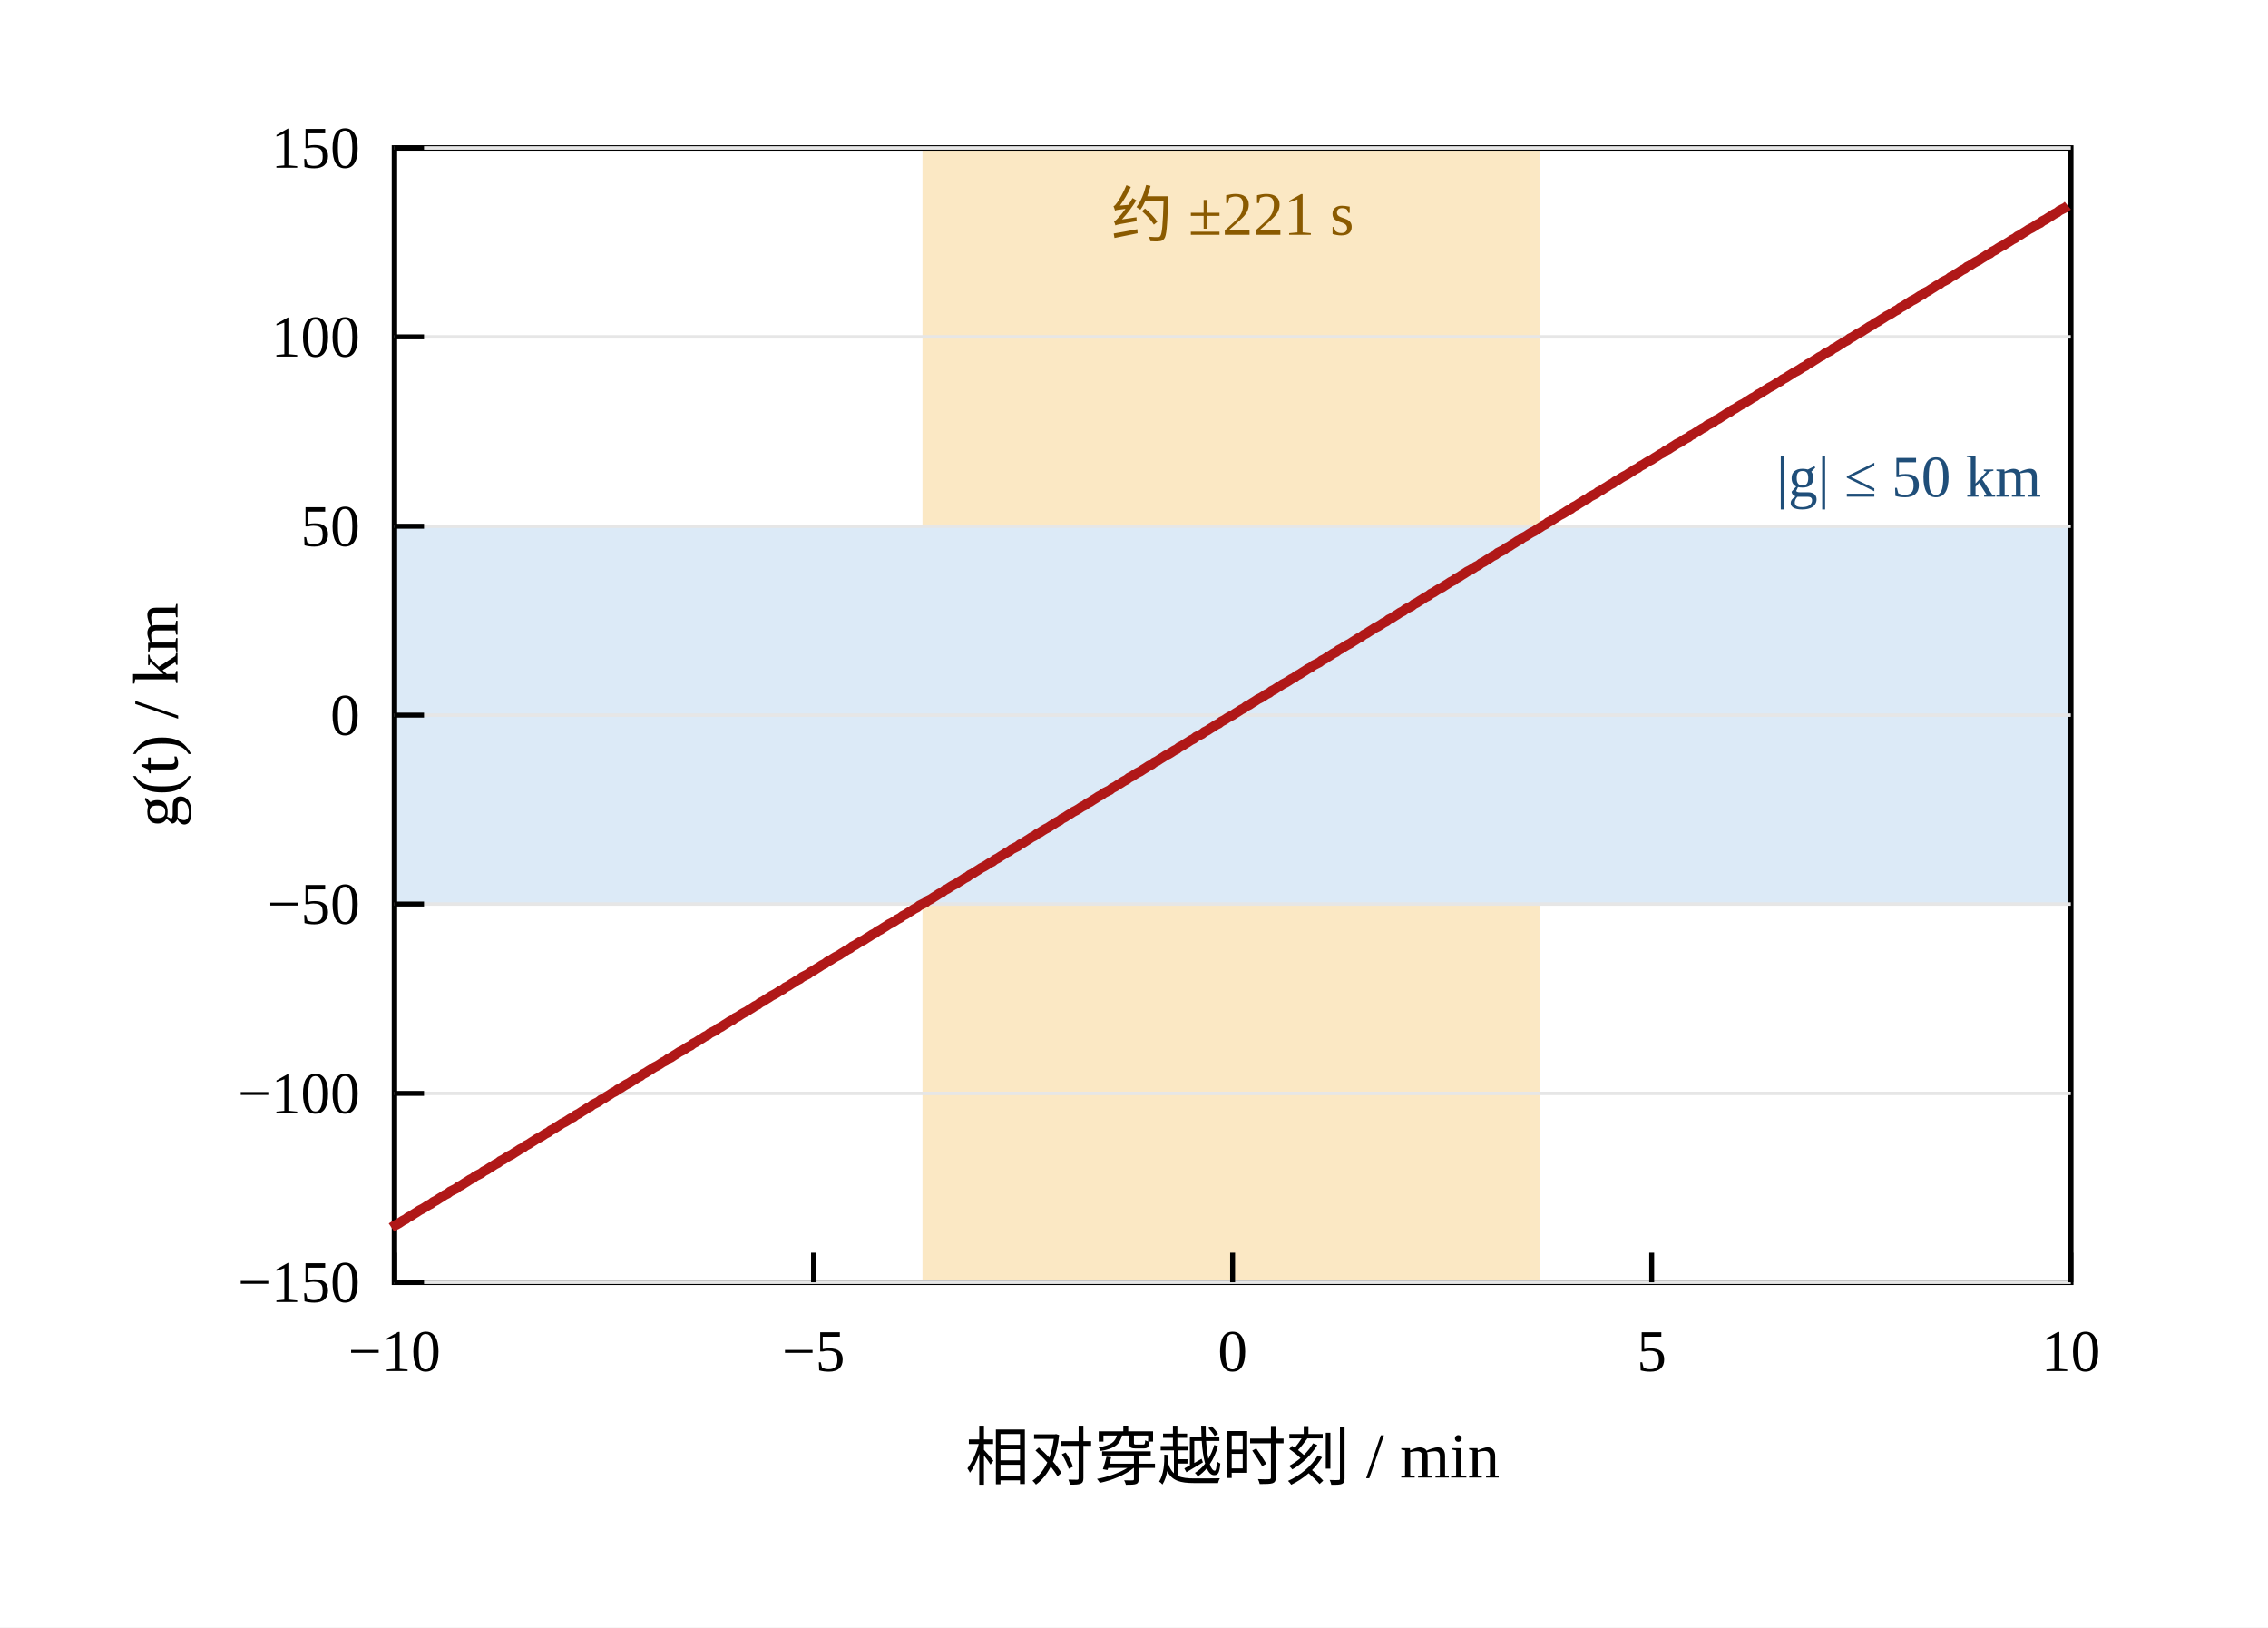
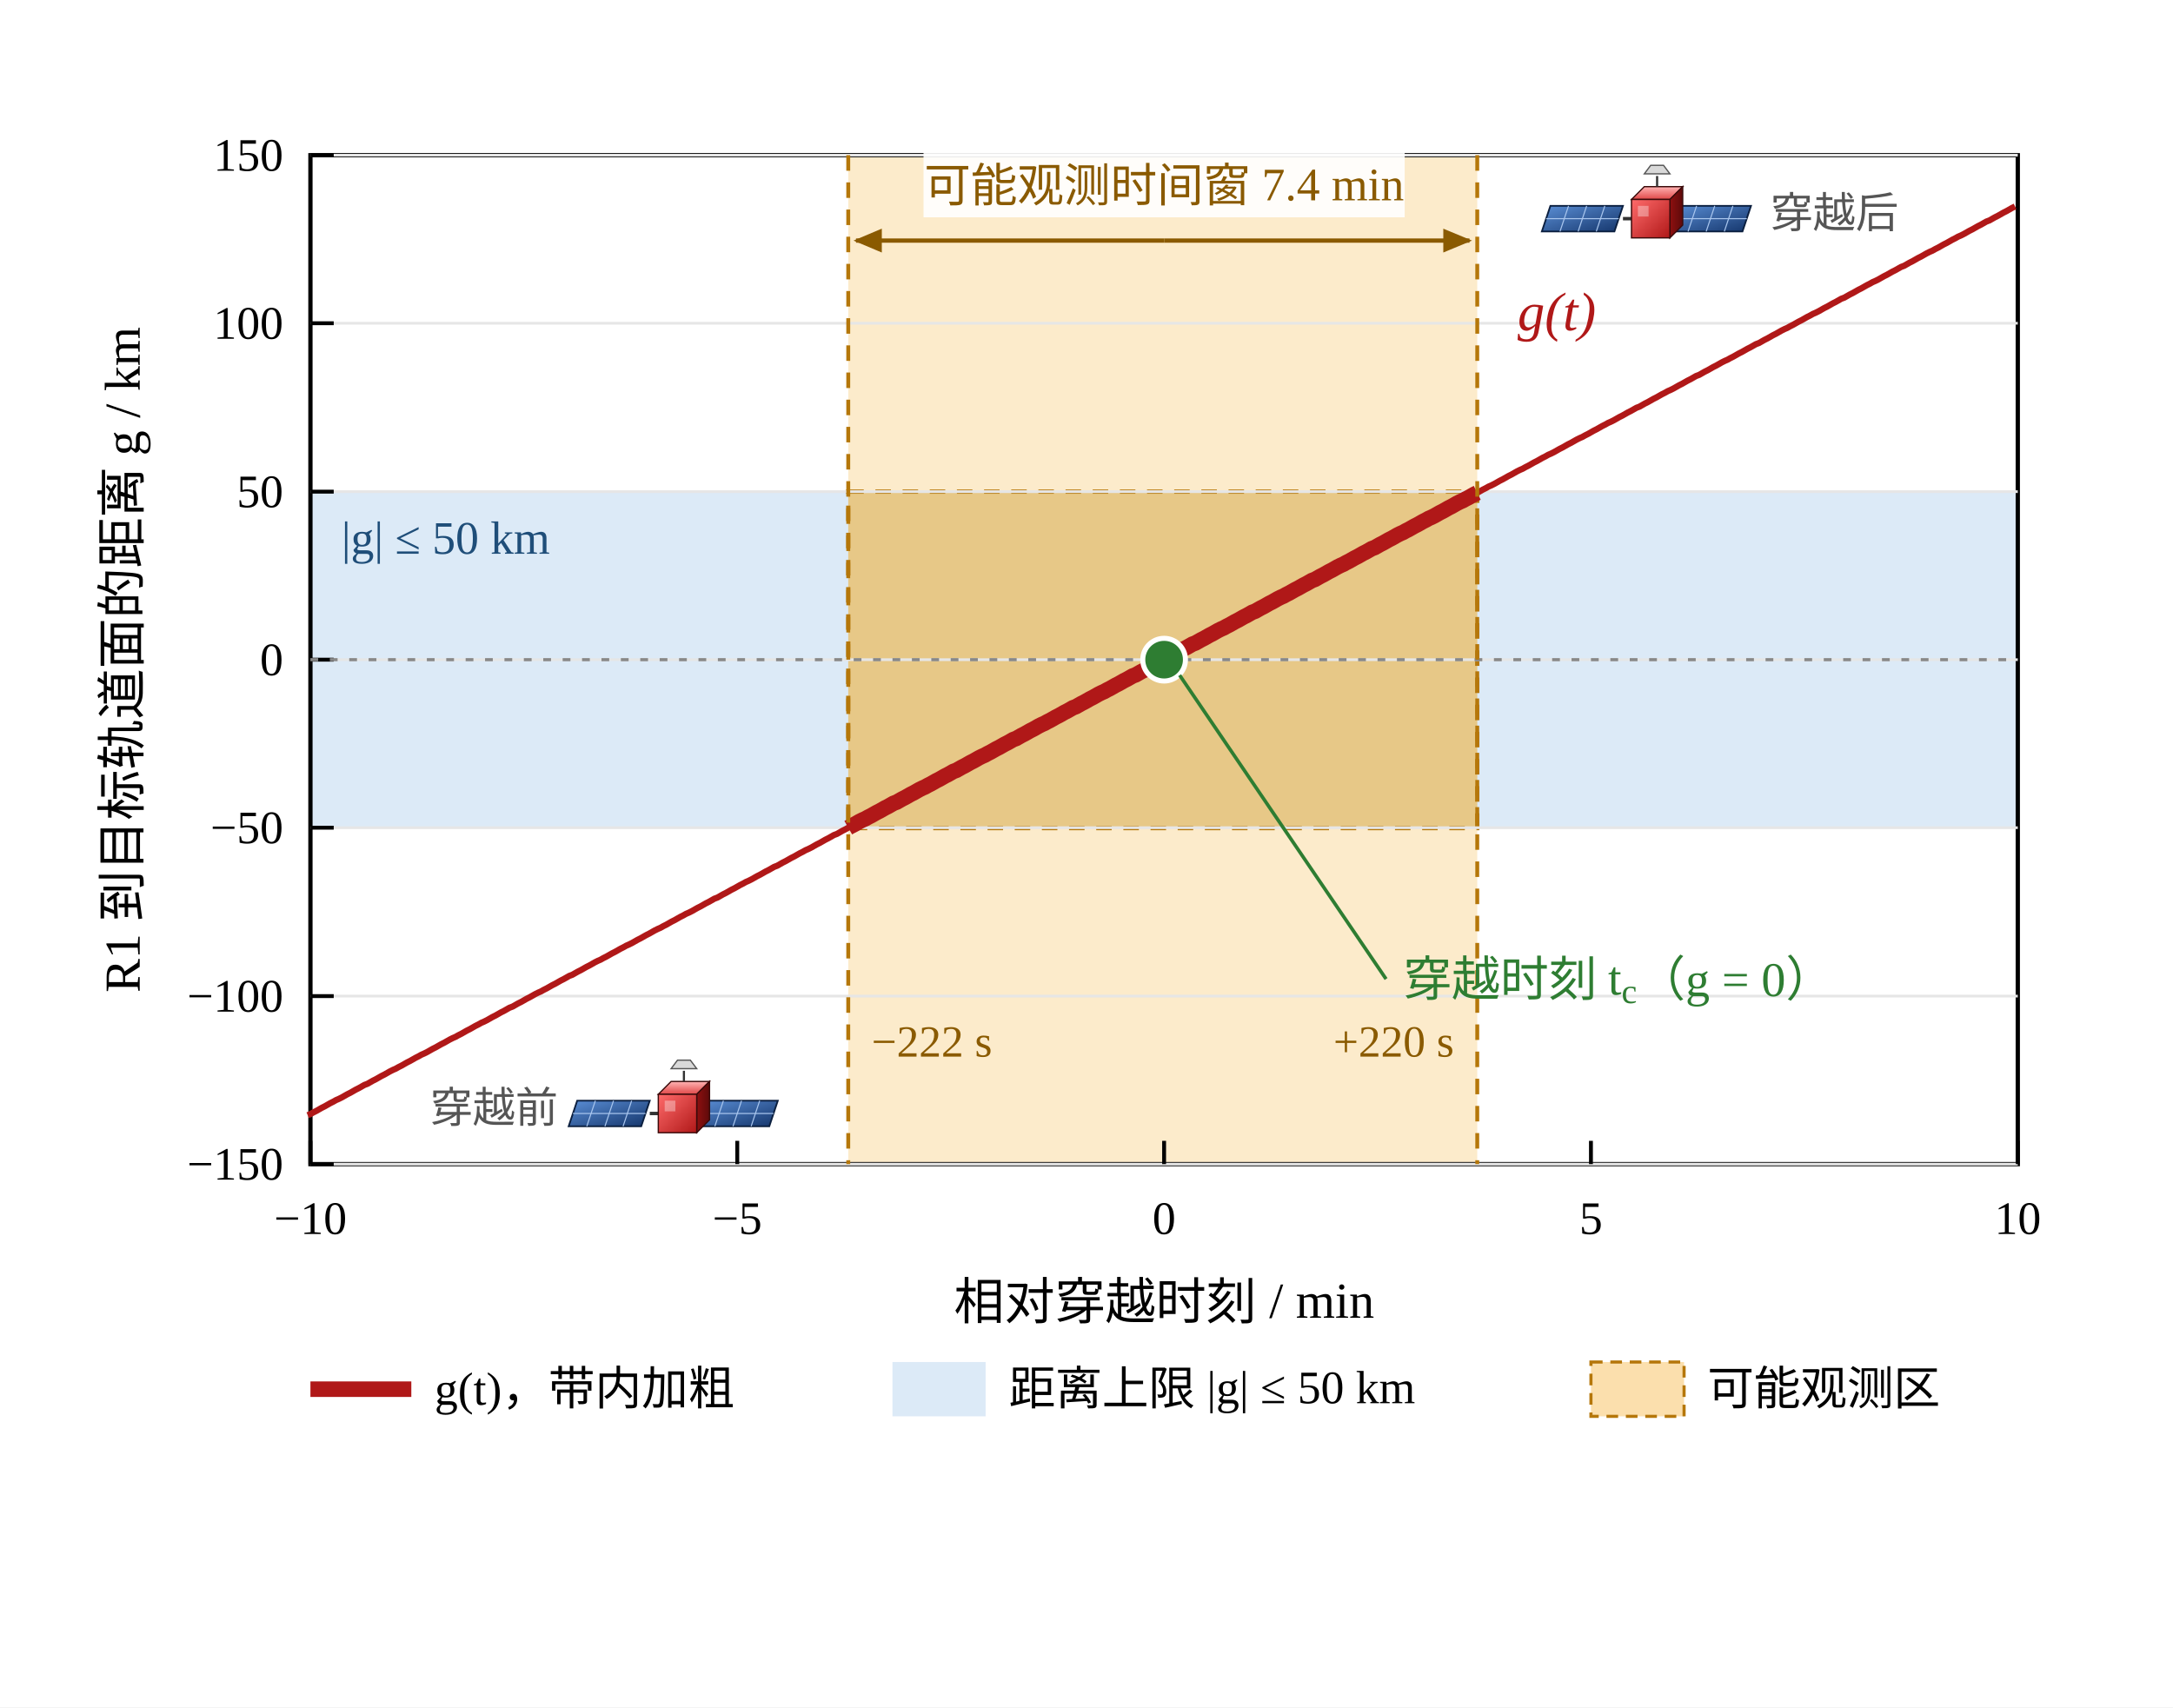
- <svg xmlns="http://www.w3.org/2000/svg" width="460" height="330" viewBox="0 0 460 330">
-   <rect x="0" y="0" width="460" height="330" fill="#FFFFFF" />
-   <rect x="187.1" y="30" width="125.2" height="230" fill="#F2A515" fill-opacity="0.25" />
-   <rect x="80" y="106.7" width="340" height="76.7" fill="#DCEAF7" />
-   <rect x="80" y="30" width="340" height="230" fill="none" stroke="#000000" stroke-width="1.1" />
-   <line x1="80.0" y1="260.0" x2="420.0" y2="260.0" stroke="#E6E6E6" stroke-width="0.7" />
-   <line x1="80.0" y1="260.0" x2="86.0" y2="260.0" stroke="#000000" stroke-width="1.0" />
-   <text x="73.0" y="264.0" font-family="SimSun, Times New Roman" font-size="12" text-anchor="end" fill="#000000">−150</text>
-   <line x1="80.0" y1="221.7" x2="420.0" y2="221.7" stroke="#E6E6E6" stroke-width="0.7" />
-   <line x1="80.0" y1="221.7" x2="86.0" y2="221.7" stroke="#000000" stroke-width="1.0" />
-   <text x="73.0" y="225.7" font-family="SimSun, Times New Roman" font-size="12" text-anchor="end" fill="#000000">−100</text>
-   <line x1="80.0" y1="183.3" x2="420.0" y2="183.3" stroke="#E6E6E6" stroke-width="0.7" />
-   <line x1="80.0" y1="183.3" x2="86.0" y2="183.3" stroke="#000000" stroke-width="1.0" />
-   <text x="73.0" y="187.3" font-family="SimSun, Times New Roman" font-size="12" text-anchor="end" fill="#000000">−50</text>
-   <line x1="80.0" y1="145.0" x2="420.0" y2="145.0" stroke="#E6E6E6" stroke-width="0.7" />
-   <line x1="80.0" y1="145.0" x2="86.0" y2="145.0" stroke="#000000" stroke-width="1.0" />
-   <text x="73.0" y="149.0" font-family="SimSun, Times New Roman" font-size="12" text-anchor="end" fill="#000000">0</text>
-   <line x1="80.0" y1="106.7" x2="420.0" y2="106.7" stroke="#E6E6E6" stroke-width="0.7" />
-   <line x1="80.0" y1="106.7" x2="86.0" y2="106.7" stroke="#000000" stroke-width="1.0" />
-   <text x="73.0" y="110.7" font-family="SimSun, Times New Roman" font-size="12" text-anchor="end" fill="#000000">50</text>
-   <line x1="80.0" y1="68.3" x2="420.0" y2="68.3" stroke="#E6E6E6" stroke-width="0.7" />
-   <line x1="80.0" y1="68.3" x2="86.0" y2="68.3" stroke="#000000" stroke-width="1.0" />
-   <text x="73.0" y="72.3" font-family="SimSun, Times New Roman" font-size="12" text-anchor="end" fill="#000000">100</text>
-   <line x1="80.0" y1="30.0" x2="420.0" y2="30.0" stroke="#E6E6E6" stroke-width="0.7" />
-   <line x1="80.0" y1="30.0" x2="86.0" y2="30.0" stroke="#000000" stroke-width="1.0" />
-   <text x="73.0" y="34.0" font-family="SimSun, Times New Roman" font-size="12" text-anchor="end" fill="#000000">150</text>
-   <line x1="80.0" y1="260.0" x2="80.0" y2="254.0" stroke="#000000" stroke-width="1.0" />
-   <text x="80.0" y="278.0" font-family="SimSun, Times New Roman" font-size="12" text-anchor="middle" fill="#000000">−10</text>
-   <line x1="165.0" y1="260.0" x2="165.0" y2="254.0" stroke="#000000" stroke-width="1.0" />
-   <text x="165.0" y="278.0" font-family="SimSun, Times New Roman" font-size="12" text-anchor="middle" fill="#000000">−5</text>
-   <line x1="250.0" y1="260.0" x2="250.0" y2="254.0" stroke="#000000" stroke-width="1.0" />
-   <text x="250.0" y="278.0" font-family="SimSun, Times New Roman" font-size="12" text-anchor="middle" fill="#000000">0</text>
-   <line x1="335.0" y1="260.0" x2="335.0" y2="254.0" stroke="#000000" stroke-width="1.0" />
-   <text x="335.0" y="278.0" font-family="SimSun, Times New Roman" font-size="12" text-anchor="middle" fill="#000000">5</text>
-   <line x1="420.0" y1="260.0" x2="420.0" y2="254.0" stroke="#000000" stroke-width="1.0" />
-   <text x="420.0" y="278.0" font-family="SimSun, Times New Roman" font-size="12" text-anchor="middle" fill="#000000">10</text>
-   <text x="250.0" y="300.0" font-family="SimSun, Times New Roman" font-size="13" text-anchor="middle" fill="#000000">相对穿越时刻 / min</text>
-   <text x="36.0" y="145.0" font-family="SimSun, Times New Roman" font-size="13" text-anchor="middle" fill="#000000" transform="rotate(-90 36.0 145.0)">g(t) / km</text>
-   <polyline points="79.4,248.9 80.0,248.5 80.6,248.2 81.1,247.9 81.7,247.5 82.3,247.2 82.8,246.8 83.4,246.5 84.0,246.1 84.5,245.8 85.1,245.4 85.7,245.1 86.2,244.8 86.8,244.4 87.4,244.1 87.9,243.7 88.5,243.4 89.1,243.0 89.6,242.7 90.2,242.3 90.8,242.0 91.3,241.6 91.9,241.3 92.5,241.0 93.0,240.6 93.6,240.3 94.2,239.9 94.7,239.6 95.3,239.2 95.9,238.9 96.4,238.5 97.0,238.2 97.6,237.9 98.1,237.5 98.7,237.2 99.3,236.8 99.8,236.5 100.4,236.1 101.0,235.8 101.5,235.4 102.1,235.1 102.7,234.7 103.2,234.4 103.8,234.1 104.4,233.7 104.9,233.4 105.5,233.0 106.1,232.7 106.6,232.3 107.2,232.0 107.8,231.6 108.3,231.3 108.9,230.9 109.5,230.6 110.0,230.3 110.6,229.9 111.2,229.6 111.7,229.2 112.3,228.9 112.9,228.5 113.4,228.2 114.0,227.8 114.6,227.5 115.1,227.2 115.7,226.8 116.3,226.5 116.8,226.1 117.4,225.8 118.0,225.4 118.5,225.1 119.1,224.7 119.7,224.4 120.2,224.0 120.8,223.7 121.4,223.4 121.9,223.0 122.5,222.7 123.1,222.3 123.6,222.0 124.2,221.6 124.8,221.3 125.3,220.9 125.9,220.6 126.5,220.2 127.0,219.9 127.6,219.6 128.2,219.2 128.7,218.9 129.3,218.5 129.9,218.2 130.4,217.8 131.0,217.5 131.6,217.1 132.1,216.8 132.7,216.4 133.3,216.1 133.8,215.8 134.4,215.4 135.0,215.1 135.5,214.7 136.1,214.4 136.7,214.0 137.2,213.7 137.8,213.3 138.4,213.0 138.9,212.7 139.5,212.3 140.1,212.0 140.6,211.6 141.2,211.3 141.8,210.9 142.3,210.6 142.9,210.2 143.5,209.9 144.0,209.5 144.6,209.2 145.2,208.9 145.7,208.5 146.3,208.2 146.9,207.8 147.4,207.5 148.0,207.1 148.6,206.8 149.1,206.4 149.7,206.1 150.3,205.7 150.8,205.4 151.4,205.1 152.0,204.7 152.5,204.4 153.1,204.0 153.7,203.7 154.2,203.3 154.8,203.0 155.4,202.6 155.9,202.3 156.5,201.9 157.1,201.6 157.6,201.3 158.2,200.9 158.8,200.6 159.3,200.2 159.9,199.9 160.5,199.5 161.0,199.2 161.6,198.8 162.2,198.5 162.7,198.1 163.3,197.8 163.9,197.5 164.4,197.1 165.0,196.8 165.6,196.4 166.1,196.1 166.7,195.7 167.3,195.4 167.8,195.0 168.4,194.7 169.0,194.3 169.5,194.0 170.1,193.7 170.7,193.3 171.2,193.0 171.8,192.6 172.4,192.3 172.9,191.9 173.5,191.6 174.1,191.2 174.6,190.9 175.2,190.6 175.8,190.2 176.3,189.9 176.9,189.5 177.5,189.2 178.0,188.8 178.6,188.5 179.2,188.1 179.7,187.8 180.3,187.4 180.9,187.1 181.4,186.8 182.0,186.4 182.6,186.1 183.1,185.7 183.7,185.4 184.3,185.0 184.8,184.7 185.4,184.3 186.0,184.0 186.5,183.6 187.1,183.3 187.7,183.0 188.2,182.6 188.8,182.3 189.4,181.9 189.9,181.6 190.5,181.2 191.1,180.9 191.6,180.5 192.2,180.2 192.8,179.8 193.3,179.5 193.9,179.2 194.5,178.8 195.0,178.5 195.6,178.1 196.2,177.8 196.7,177.4 197.3,177.1 197.9,176.7 198.4,176.4 199.0,176.0 199.6,175.7 200.1,175.4 200.7,175.0 201.3,174.7 201.8,174.3 202.4,174.0 203.0,173.6 203.5,173.3 204.1,172.9 204.7,172.6 205.2,172.2 205.8,171.9 206.4,171.6 206.9,171.2 207.5,170.9 208.1,170.5 208.6,170.2 209.2,169.8 209.8,169.5 210.3,169.1 210.9,168.8 211.5,168.4 212.0,168.1 212.6,167.8 213.2,167.4 213.7,167.1 214.3,166.7 214.9,166.4 215.4,166.0 216.0,165.7 216.6,165.3 217.1,165.0 217.7,164.6 218.3,164.3 218.8,164.0 219.4,163.6 220.0,163.3 220.5,162.9 221.1,162.6 221.7,162.2 222.2,161.9 222.8,161.5 223.4,161.2 223.9,160.8 224.5,160.5 225.1,160.2 225.6,159.8 226.2,159.5 226.8,159.1 227.3,158.8 227.9,158.4 228.5,158.1 229.0,157.7 229.6,157.4 230.2,157.0 230.7,156.7 231.3,156.4 231.9,156.0 232.4,155.7 233.0,155.3 233.6,155.0 234.1,154.6 234.7,154.3 235.3,153.9 235.8,153.6 236.4,153.2 237.0,152.9 237.5,152.6 238.1,152.2 238.7,151.9 239.2,151.5 239.8,151.2 240.4,150.8 240.9,150.5 241.5,150.1 242.1,149.8 242.6,149.4 243.2,149.1 243.8,148.8 244.3,148.4 244.9,148.1 245.5,147.7 246.0,147.4 246.6,147.0 247.2,146.7 247.7,146.3 248.3,146.0 248.9,145.6 249.4,145.3 250.0,145.0 250.6,144.6 251.1,144.3 251.7,143.9 252.3,143.6 252.8,143.2 253.4,142.9 254.0,142.5 254.5,142.2 255.1,141.8 255.7,141.5 256.2,141.2 256.8,140.8 257.4,140.5 257.9,140.1 258.5,139.8 259.1,139.4 259.6,139.1 260.2,138.7 260.8,138.4 261.3,138.1 261.9,137.7 262.5,137.4 263.0,137.0 263.6,136.7 264.2,136.3 264.7,136.0 265.3,135.6 265.9,135.3 266.4,134.9 267.0,134.6 267.6,134.3 268.1,133.9 268.7,133.6 269.3,133.2 269.8,132.9 270.4,132.5 271.0,132.2 271.5,131.8 272.1,131.5 272.7,131.1 273.2,130.8 273.8,130.5 274.4,130.1 274.9,129.8 275.5,129.4 276.1,129.1 276.6,128.7 277.2,128.4 277.8,128.0 278.3,127.7 278.9,127.3 279.5,127.0 280.0,126.7 280.6,126.3 281.2,126.0 281.7,125.6 282.3,125.3 282.9,124.9 283.4,124.6 284.0,124.2 284.6,123.9 285.1,123.5 285.7,123.2 286.3,122.9 286.8,122.5 287.4,122.2 288.0,121.8 288.5,121.5 289.1,121.1 289.7,120.8 290.2,120.4 290.8,120.1 291.4,119.7 291.9,119.4 292.5,119.1 293.1,118.7 293.6,118.4 294.2,118.0 294.8,117.7 295.3,117.3 295.9,117.0 296.5,116.6 297.0,116.3 297.6,115.9 298.2,115.6 298.7,115.3 299.3,114.9 299.9,114.6 300.4,114.2 301.0,113.9 301.6,113.5 302.1,113.2 302.7,112.8 303.3,112.5 303.8,112.1 304.4,111.8 305.0,111.5 305.5,111.1 306.1,110.8 306.7,110.4 307.2,110.1 307.8,109.7 308.4,109.4 308.9,109.0 309.5,108.7 310.1,108.3 310.6,108.0 311.2,107.7 311.8,107.3 312.3,107.0 312.9,106.6 313.5,106.3 314.0,105.9 314.6,105.6 315.2,105.2 315.7,104.9 316.3,104.5 316.9,104.2 317.4,103.9 318.0,103.5 318.6,103.2 319.1,102.8 319.7,102.5 320.3,102.1 320.8,101.8 321.4,101.4 322.0,101.1 322.5,100.7 323.1,100.4 323.7,100.1 324.2,99.7 324.8,99.4 325.4,99.0 325.9,98.7 326.5,98.3 327.1,98.0 327.6,97.6 328.2,97.3 328.8,96.9 329.3,96.6 329.9,96.3 330.5,95.9 331.0,95.6 331.6,95.2 332.2,94.9 332.7,94.5 333.3,94.2 333.9,93.8 334.4,93.5 335.0,93.2 335.6,92.8 336.1,92.5 336.7,92.1 337.3,91.8 337.8,91.4 338.4,91.1 339.0,90.7 339.5,90.4 340.1,90.0 340.7,89.7 341.2,89.4 341.8,89.0 342.4,88.7 342.9,88.3 343.5,88.0 344.1,87.6 344.6,87.3 345.2,86.9 345.8,86.6 346.3,86.2 346.9,85.9 347.5,85.6 348.0,85.2 348.6,84.9 349.2,84.5 349.7,84.2 350.3,83.8 350.9,83.5 351.4,83.1 352.0,82.8 352.6,82.4 353.1,82.1 353.7,81.8 354.3,81.4 354.8,81.1 355.4,80.7 356.0,80.4 356.5,80.0 357.1,79.7 357.7,79.3 358.2,79.0 358.8,78.6 359.4,78.3 359.9,78.0 360.5,77.6 361.1,77.3 361.6,76.9 362.2,76.6 362.8,76.2 363.3,75.9 363.9,75.5 364.5,75.2 365.0,74.9 365.6,74.5 366.2,74.2 366.7,73.8 367.3,73.5 367.9,73.1 368.4,72.8 369.0,72.4 369.6,72.1 370.1,71.7 370.7,71.4 371.3,71.1 371.8,70.7 372.4,70.4 373.0,70.0 373.5,69.7 374.1,69.3 374.7,69.0 375.2,68.6 375.8,68.3 376.4,67.9 376.9,67.6 377.5,67.3 378.1,66.9 378.6,66.6 379.2,66.2 379.8,65.9 380.3,65.5 380.9,65.2 381.5,64.8 382.0,64.5 382.6,64.1 383.2,63.8 383.7,63.5 384.3,63.1 384.9,62.8 385.4,62.4 386.0,62.1 386.6,61.7 387.1,61.4 387.7,61.0 388.3,60.7 388.8,60.4 389.4,60.0 390.0,59.7 390.5,59.3 391.1,59.0 391.7,58.6 392.2,58.3 392.8,57.9 393.4,57.6 393.9,57.2 394.5,56.9 395.1,56.6 395.6,56.2 396.2,55.9 396.8,55.5 397.3,55.2 397.9,54.8 398.5,54.5 399.0,54.1 399.6,53.8 400.2,53.4 400.7,53.1 401.3,52.8 401.9,52.4 402.4,52.1 403.0,51.7 403.6,51.4 404.1,51.0 404.7,50.7 405.3,50.3 405.8,50.0 406.4,49.7 407.0,49.3 407.5,49.0 408.1,48.6 408.7,48.3 409.2,47.9 409.8,47.6 410.4,47.2 410.9,46.9 411.5,46.5 412.1,46.2 412.6,45.9 413.2,45.5 413.8,45.2 414.3,44.8 414.9,44.5 415.5,44.1 416.0,43.8 416.6,43.4 417.2,43.1 417.7,42.7 418.3,42.4 418.9,42.1 419.4,41.7" fill="none" stroke="#B01818" stroke-width="2.0" />
-   <text x="414.0" y="100.7" font-family="SimSun, Times New Roman" font-size="12" text-anchor="end" fill="#1F4E79">|g| ≤ 50 km</text>
-   <text x="250.0" y="48.0" font-family="SimSun, Times New Roman" font-size="12.5" text-anchor="middle" fill="#8A5A00">约 ±221 s</text>
+ <svg xmlns="http://www.w3.org/2000/svg" width="560" height="440" viewBox="0 0 560 440">
+   <rect x="0" y="0" width="560" height="440" fill="#FFFFFF" />
+   <defs>
+     <linearGradient id="gPanel" x1="0" y1="0" x2="1" y2="1">
+       <stop offset="0" stop-color="#5B8FD6" />
+       <stop offset="1" stop-color="#14356B" />
+     </linearGradient>
+     <linearGradient id="gRedF" x1="0" y1="0" x2="1" y2="1">
+       <stop offset="0" stop-color="#FF6B6B" />
+       <stop offset="1" stop-color="#B01818" />
+     </linearGradient>
+     <linearGradient id="gRedT" x1="0" y1="0" x2="0" y2="1">
+       <stop offset="0" stop-color="#FFB3B3" />
+       <stop offset="1" stop-color="#E04848" />
+     </linearGradient>
+     <linearGradient id="gRedS" x1="0" y1="0" x2="1" y2="0">
+       <stop offset="0" stop-color="#8E1010" />
+       <stop offset="1" stop-color="#5E0A0A" />
+     </linearGradient>
+     <linearGradient id="gBluF" x1="0" y1="0" x2="1" y2="1">
+       <stop offset="0" stop-color="#6FA8E8" />
+       <stop offset="1" stop-color="#1D4E8F" />
+     </linearGradient>
+     <linearGradient id="gBluT" x1="0" y1="0" x2="0" y2="1">
+       <stop offset="0" stop-color="#CFE3FA" />
+       <stop offset="1" stop-color="#7FB0E6" />
+     </linearGradient>
+     <linearGradient id="gBluS" x1="0" y1="0" x2="1" y2="0">
+       <stop offset="0" stop-color="#163C70" />
+       <stop offset="1" stop-color="#0E284D" />
+     </linearGradient>
+     <radialGradient id="gFlame" cx="0.5" cy="0.25" r="0.75">
+       <stop offset="0" stop-color="#FFFBE0" />
+       <stop offset="0.35" stop-color="#FFD23F" />
+       <stop offset="0.75" stop-color="#FF7A1A" />
+       <stop offset="1" stop-color="#D93A0B" />
+     </radialGradient>
+     <radialGradient id="gBall" cx="0.35" cy="0.3" r="0.75">
+       <stop offset="0" stop-color="#FFFFFF" />
+       <stop offset="0.35" stop-color="#7FD3C6" />
+       <stop offset="1" stop-color="#1E5B56" />
+     </radialGradient>
+     <linearGradient id="gBeam" x1="0" y1="0" x2="1" y2="0">
+       <stop offset="0" stop-color="#FFD23F" stop-opacity="0.75" />
+       <stop offset="1" stop-color="#FFD23F" stop-opacity="0.08" />
+     </linearGradient>
+     <linearGradient id="gUnit" x1="0" y1="0" x2="0" y2="1">
+       <stop offset="0" stop-color="#FFFFFF" />
+       <stop offset="1" stop-color="#E8F1F0" />
+     </linearGradient>
+     <linearGradient id="gObs" x1="0" y1="0" x2="0" y2="1">
+       <stop offset="0" stop-color="#FFE48A" />
+       <stop offset="1" stop-color="#F2A515" />
+     </linearGradient>
+     <linearGradient id="gArrow" x1="0" y1="0" x2="0" y2="1">
+       <stop offset="0" stop-color="#4A90D9" />
+       <stop offset="1" stop-color="#1F4E79" />
+     </linearGradient>
+   </defs>
+   <rect x="80" y="126.7" width="440" height="86.7" fill="#DCEAF7" />
+   <rect x="218.6" y="40" width="162.1" height="260" fill="#F2A515" fill-opacity="0.22" />
+   <rect x="218.6" y="126.7" width="162.1" height="86.7" fill="#F2A515" fill-opacity="0.35" stroke="#B5770A" stroke-width="1.1" stroke-dasharray="4,3" />
+   <rect x="80" y="40" width="440" height="260" fill="none" stroke="#000000" stroke-width="1.1" />
+   <line x1="80.0" y1="300.0" x2="520.0" y2="300.0" stroke="#E6E6E6" stroke-width="0.7" />
+   <line x1="80.0" y1="300.0" x2="86.0" y2="300.0" stroke="#000000" stroke-width="1.0" />
+   <text x="73.0" y="304.0" font-family="SimSun, Times New Roman" font-size="12" text-anchor="end" fill="#000000">−150</text>
+   <line x1="80.0" y1="256.7" x2="520.0" y2="256.7" stroke="#E6E6E6" stroke-width="0.7" />
+   <line x1="80.0" y1="256.7" x2="86.0" y2="256.7" stroke="#000000" stroke-width="1.0" />
+   <text x="73.0" y="260.7" font-family="SimSun, Times New Roman" font-size="12" text-anchor="end" fill="#000000">−100</text>
+   <line x1="80.0" y1="213.3" x2="520.0" y2="213.3" stroke="#E6E6E6" stroke-width="0.7" />
+   <line x1="80.0" y1="213.3" x2="86.0" y2="213.3" stroke="#000000" stroke-width="1.0" />
+   <text x="73.0" y="217.3" font-family="SimSun, Times New Roman" font-size="12" text-anchor="end" fill="#000000">−50</text>
+   <line x1="80.0" y1="170.0" x2="520.0" y2="170.0" stroke="#E6E6E6" stroke-width="0.7" />
+   <line x1="80.0" y1="170.0" x2="86.0" y2="170.0" stroke="#000000" stroke-width="1.0" />
+   <text x="73.0" y="174.0" font-family="SimSun, Times New Roman" font-size="12" text-anchor="end" fill="#000000">0</text>
+   <line x1="80.0" y1="126.7" x2="520.0" y2="126.7" stroke="#E6E6E6" stroke-width="0.7" />
+   <line x1="80.0" y1="126.7" x2="86.0" y2="126.7" stroke="#000000" stroke-width="1.0" />
+   <text x="73.0" y="130.7" font-family="SimSun, Times New Roman" font-size="12" text-anchor="end" fill="#000000">50</text>
+   <line x1="80.0" y1="83.3" x2="520.0" y2="83.3" stroke="#E6E6E6" stroke-width="0.7" />
+   <line x1="80.0" y1="83.3" x2="86.0" y2="83.3" stroke="#000000" stroke-width="1.0" />
+   <text x="73.0" y="87.3" font-family="SimSun, Times New Roman" font-size="12" text-anchor="end" fill="#000000">100</text>
+   <line x1="80.0" y1="40.0" x2="520.0" y2="40.0" stroke="#E6E6E6" stroke-width="0.7" />
+   <line x1="80.0" y1="40.0" x2="86.0" y2="40.0" stroke="#000000" stroke-width="1.0" />
+   <text x="73.0" y="44.0" font-family="SimSun, Times New Roman" font-size="12" text-anchor="end" fill="#000000">150</text>
+   <line x1="80.0" y1="300.0" x2="80.0" y2="294.0" stroke="#000000" stroke-width="1.0" />
+   <text x="80.0" y="318.0" font-family="SimSun, Times New Roman" font-size="12" text-anchor="middle" fill="#000000">−10</text>
+   <line x1="190.0" y1="300.0" x2="190.0" y2="294.0" stroke="#000000" stroke-width="1.0" />
+   <text x="190.0" y="318.0" font-family="SimSun, Times New Roman" font-size="12" text-anchor="middle" fill="#000000">−5</text>
+   <line x1="300.0" y1="300.0" x2="300.0" y2="294.0" stroke="#000000" stroke-width="1.0" />
+   <text x="300.0" y="318.0" font-family="SimSun, Times New Roman" font-size="12" text-anchor="middle" fill="#000000">0</text>
+   <line x1="410.0" y1="300.0" x2="410.0" y2="294.0" stroke="#000000" stroke-width="1.0" />
+   <text x="410.0" y="318.0" font-family="SimSun, Times New Roman" font-size="12" text-anchor="middle" fill="#000000">5</text>
+   <line x1="520.0" y1="300.0" x2="520.0" y2="294.0" stroke="#000000" stroke-width="1.0" />
+   <text x="520.0" y="318.0" font-family="SimSun, Times New Roman" font-size="12" text-anchor="middle" fill="#000000">10</text>
+   <text x="300.0" y="340.0" font-family="SimSun, Times New Roman" font-size="13" text-anchor="middle" fill="#000000">相对穿越时刻 / min</text>
+   <text x="36.0" y="170.0" font-family="SimSun, Times New Roman" font-size="13" text-anchor="middle" fill="#000000" transform="rotate(-90 36.0 170.0)">R1 到目标轨道面的距离 g / km</text>
+   <line x1="80.0" y1="170.0" x2="520.0" y2="170.0" stroke="#888888" stroke-width="0.8" stroke-dasharray="2,3" />
+   <polyline points="79.3,287.4 80.0,287.1 80.7,286.7 81.5,286.3 82.2,285.9 82.9,285.5 83.7,285.1 84.4,284.7 85.1,284.3 85.9,283.9 86.6,283.5 87.3,283.2 88.1,282.8 88.8,282.4 89.5,282.0 90.3,281.6 91.0,281.2 91.7,280.8 92.5,280.4 93.2,280.0 93.9,279.6 94.7,279.3 95.4,278.9 96.1,278.5 96.9,278.1 97.6,277.7 98.3,277.3 99.1,276.9 99.8,276.5 100.5,276.1 101.3,275.7 102.0,275.4 102.7,275.0 103.5,274.6 104.2,274.2 104.9,273.8 105.7,273.4 106.4,273.0 107.1,272.6 107.9,272.2 108.6,271.8 109.3,271.5 110.1,271.1 110.8,270.7 111.5,270.3 112.3,269.9 113.0,269.5 113.7,269.1 114.5,268.7 115.2,268.3 115.9,267.9 116.7,267.5 117.4,267.2 118.1,266.8 118.9,266.4 119.6,266.0 120.3,265.6 121.1,265.2 121.8,264.8 122.5,264.4 123.3,264.0 124.0,263.6 124.7,263.3 125.5,262.9 126.2,262.5 126.9,262.1 127.7,261.7 128.4,261.3 129.1,260.9 129.9,260.5 130.6,260.1 131.3,259.7 132.1,259.4 132.8,259.0 133.5,258.6 134.3,258.2 135.0,257.8 135.7,257.4 136.5,257.0 137.2,256.6 137.9,256.2 138.7,255.8 139.4,255.5 140.1,255.1 140.9,254.7 141.6,254.3 142.3,253.9 143.1,253.5 143.8,253.1 144.5,252.7 145.3,252.3 146.0,251.9 146.7,251.5 147.5,251.2 148.2,250.8 148.9,250.4 149.7,250.0 150.4,249.6 151.1,249.2 151.9,248.8 152.6,248.4 153.3,248.0 154.1,247.6 154.8,247.3 155.5,246.9 156.3,246.5 157.0,246.1 157.7,245.7 158.5,245.3 159.2,244.9 159.9,244.5 160.7,244.1 161.4,243.7 162.1,243.4 162.9,243.0 163.6,242.6 164.3,242.2 165.1,241.8 165.8,241.4 166.5,241.0 167.3,240.6 168.0,240.2 168.7,239.8 169.5,239.4 170.2,239.1 170.9,238.7 171.7,238.3 172.4,237.9 173.1,237.5 173.9,237.1 174.6,236.7 175.3,236.3 176.1,235.9 176.8,235.5 177.5,235.2 178.3,234.8 179.0,234.4 179.7,234.0 180.5,233.6 181.2,233.2 181.9,232.8 182.7,232.4 183.4,232.0 184.1,231.6 184.9,231.3 185.6,230.9 186.3,230.5 187.1,230.1 187.8,229.7 188.5,229.3 189.3,228.9 190.0,228.5 190.7,228.1 191.5,227.7 192.2,227.3 192.9,227.0 193.7,226.6 194.4,226.2 195.1,225.8 195.9,225.4 196.6,225.0 197.3,224.6 198.1,224.2 198.8,223.8 199.5,223.4 200.3,223.1 201.0,222.7 201.7,222.3 202.5,221.9 203.2,221.5 203.9,221.1 204.7,220.7 205.4,220.3 206.1,219.9 206.9,219.5 207.6,219.1 208.3,218.8 209.1,218.4 209.8,218.0 210.5,217.6 211.3,217.2 212.0,216.8 212.7,216.4 213.5,216.0 214.2,215.6 214.9,215.2 215.7,214.9 216.4,214.5 217.1,214.1 217.9,213.7 218.6,213.3 219.3,212.9 220.1,212.5 220.8,212.1 221.5,211.7 222.3,211.3 223.0,211.0 223.7,210.6 224.5,210.2 225.2,209.8 225.9,209.4 226.7,209.0 227.4,208.6 228.1,208.2 228.9,207.8 229.6,207.4 230.3,207.0 231.1,206.7 231.8,206.3 232.5,205.9 233.3,205.5 234.0,205.1 234.7,204.7 235.5,204.3 236.2,203.9 236.9,203.5 237.7,203.1 238.4,202.8 239.1,202.4 239.9,202.0 240.6,201.6 241.3,201.2 242.1,200.8 242.8,200.4 243.5,200.0 244.3,199.6 245.0,199.2 245.7,198.8 246.5,198.5 247.2,198.1 247.9,197.7 248.7,197.3 249.4,196.9 250.1,196.5 250.9,196.1 251.6,195.7 252.3,195.3 253.1,194.9 253.8,194.6 254.5,194.2 255.3,193.8 256.0,193.4 256.7,193.0 257.5,192.6 258.2,192.2 258.9,191.8 259.7,191.4 260.4,191.0 261.1,190.6 261.9,190.3 262.6,189.9 263.3,189.5 264.1,189.1 264.8,188.7 265.5,188.3 266.3,187.9 267.0,187.5 267.7,187.1 268.5,186.7 269.2,186.4 269.9,186.0 270.7,185.6 271.4,185.2 272.1,184.8 272.9,184.4 273.6,184.0 274.3,183.6 275.1,183.2 275.8,182.8 276.5,182.4 277.3,182.1 278.0,181.7 278.7,181.3 279.5,180.9 280.2,180.5 280.9,180.1 281.7,179.7 282.4,179.3 283.1,178.9 283.9,178.5 284.6,178.2 285.3,177.8 286.1,177.4 286.8,177.0 287.5,176.6 288.3,176.2 289.0,175.8 289.7,175.4 290.5,175.0 291.2,174.6 291.9,174.2 292.7,173.9 293.4,173.5 294.1,173.1 294.9,172.7 295.6,172.3 296.3,171.9 297.1,171.5 297.8,171.1 298.5,170.7 299.3,170.3 300.0,170.0 300.7,169.6 301.5,169.2 302.2,168.8 302.9,168.4 303.7,168.0 304.4,167.6 305.1,167.2 305.9,166.8 306.6,166.4 307.3,166.0 308.1,165.7 308.8,165.3 309.5,164.9 310.3,164.5 311.0,164.1 311.7,163.7 312.5,163.3 313.2,162.9 313.9,162.5 314.7,162.1 315.4,161.8 316.1,161.4 316.9,161.0 317.6,160.6 318.3,160.2 319.1,159.8 319.8,159.4 320.5,159.0 321.3,158.6 322.0,158.2 322.7,157.8 323.5,157.5 324.2,157.1 324.9,156.7 325.7,156.3 326.4,155.9 327.1,155.5 327.9,155.1 328.6,154.7 329.3,154.3 330.1,153.9 330.8,153.6 331.5,153.2 332.3,152.8 333.0,152.4 333.7,152.0 334.5,151.6 335.2,151.2 335.9,150.8 336.7,150.4 337.4,150.0 338.1,149.6 338.9,149.3 339.6,148.9 340.3,148.5 341.1,148.1 341.8,147.7 342.5,147.3 343.3,146.9 344.0,146.5 344.7,146.1 345.5,145.7 346.2,145.4 346.9,145.0 347.7,144.6 348.4,144.2 349.1,143.8 349.9,143.4 350.6,143.0 351.3,142.6 352.1,142.2 352.8,141.8 353.5,141.4 354.3,141.1 355.0,140.7 355.7,140.3 356.5,139.9 357.2,139.5 357.9,139.1 358.7,138.7 359.4,138.3 360.1,137.9 360.9,137.5 361.6,137.2 362.3,136.8 363.1,136.4 363.8,136.0 364.5,135.6 365.3,135.2 366.0,134.8 366.7,134.4 367.5,134.0 368.2,133.6 368.9,133.3 369.7,132.9 370.4,132.5 371.1,132.1 371.9,131.7 372.6,131.3 373.3,130.9 374.1,130.5 374.8,130.1 375.5,129.7 376.3,129.3 377.0,129.0 377.7,128.6 378.5,128.2 379.2,127.8 379.9,127.4 380.7,127.0 381.4,126.6 382.1,126.2 382.9,125.8 383.6,125.4 384.3,125.1 385.1,124.7 385.8,124.3 386.5,123.9 387.3,123.5 388.0,123.1 388.7,122.7 389.5,122.3 390.2,121.9 390.9,121.5 391.7,121.1 392.4,120.8 393.1,120.4 393.9,120.0 394.6,119.6 395.3,119.2 396.1,118.8 396.8,118.4 397.5,118.0 398.3,117.6 399.0,117.2 399.7,116.9 400.5,116.5 401.2,116.1 401.9,115.7 402.7,115.3 403.4,114.9 404.1,114.5 404.9,114.1 405.6,113.7 406.3,113.3 407.1,112.9 407.8,112.6 408.5,112.2 409.3,111.8 410.0,111.4 410.7,111.0 411.5,110.6 412.2,110.2 412.9,109.8 413.7,109.4 414.4,109.0 415.1,108.7 415.9,108.3 416.6,107.9 417.3,107.5 418.1,107.1 418.8,106.7 419.5,106.3 420.3,105.9 421.0,105.5 421.7,105.1 422.5,104.8 423.2,104.4 423.9,104.0 424.7,103.6 425.4,103.2 426.1,102.8 426.9,102.4 427.6,102.0 428.3,101.6 429.1,101.2 429.8,100.8 430.5,100.5 431.3,100.1 432.0,99.7 432.7,99.3 433.5,98.9 434.2,98.5 434.9,98.1 435.7,97.7 436.4,97.3 437.1,96.9 437.9,96.6 438.6,96.2 439.3,95.8 440.1,95.4 440.8,95.0 441.5,94.6 442.3,94.2 443.0,93.8 443.7,93.4 444.5,93.0 445.2,92.7 445.9,92.3 446.7,91.9 447.4,91.5 448.1,91.1 448.9,90.7 449.6,90.3 450.3,89.9 451.1,89.5 451.8,89.1 452.5,88.7 453.3,88.4 454.0,88.0 454.7,87.6 455.5,87.2 456.2,86.8 456.9,86.4 457.7,86.0 458.4,85.6 459.1,85.2 459.9,84.8 460.6,84.5 461.3,84.1 462.1,83.7 462.8,83.3 463.5,82.9 464.3,82.5 465.0,82.1 465.7,81.7 466.5,81.3 467.2,80.9 467.9,80.6 468.7,80.2 469.4,79.8 470.1,79.4 470.9,79.0 471.6,78.6 472.3,78.2 473.1,77.8 473.8,77.4 474.5,77.0 475.3,76.7 476.0,76.3 476.7,75.9 477.5,75.5 478.2,75.1 478.9,74.7 479.7,74.3 480.4,73.9 481.1,73.5 481.9,73.1 482.6,72.7 483.3,72.4 484.1,72.0 484.8,71.6 485.5,71.2 486.3,70.8 487.0,70.4 487.7,70.0 488.5,69.6 489.2,69.2 489.9,68.8 490.7,68.5 491.4,68.1 492.1,67.7 492.9,67.3 493.6,66.9 494.3,66.5 495.1,66.1 495.8,65.7 496.5,65.3 497.3,64.9 498.0,64.6 498.7,64.2 499.5,63.8 500.2,63.4 500.9,63.0 501.7,62.6 502.4,62.2 503.1,61.8 503.9,61.4 504.6,61.0 505.3,60.7 506.1,60.3 506.8,59.9 507.5,59.5 508.3,59.1 509.0,58.7 509.7,58.3 510.5,57.9 511.2,57.5 511.9,57.1 512.7,56.8 513.4,56.4 514.1,56.0 514.9,55.6 515.6,55.2 516.3,54.8 517.1,54.4 517.8,54.0 518.5,53.6 519.3,53.2" fill="none" stroke="#B01818" stroke-width="1.6" />
+   <polyline points="218.6,213.3 219.3,212.9 220.1,212.5 220.8,212.1 221.5,211.7 222.3,211.3 223.0,211.0 223.7,210.6 224.5,210.2 225.2,209.8 225.9,209.4 226.7,209.0 227.4,208.6 228.1,208.2 228.9,207.8 229.6,207.4 230.3,207.0 231.1,206.7 231.8,206.3 232.5,205.9 233.3,205.5 234.0,205.1 234.7,204.7 235.5,204.3 236.2,203.9 236.9,203.5 237.7,203.1 238.4,202.8 239.1,202.4 239.9,202.0 240.6,201.6 241.3,201.2 242.1,200.8 242.8,200.4 243.5,200.0 244.3,199.6 245.0,199.2 245.7,198.8 246.5,198.5 247.2,198.1 247.9,197.7 248.7,197.3 249.4,196.9 250.1,196.5 250.9,196.1 251.6,195.7 252.3,195.3 253.1,194.9 253.8,194.6 254.5,194.2 255.3,193.8 256.0,193.4 256.7,193.0 257.5,192.6 258.2,192.2 258.9,191.8 259.7,191.4 260.4,191.0 261.1,190.6 261.9,190.3 262.6,189.9 263.3,189.5 264.1,189.1 264.8,188.7 265.5,188.3 266.3,187.9 267.0,187.5 267.7,187.1 268.5,186.7 269.2,186.4 269.9,186.0 270.7,185.6 271.4,185.2 272.1,184.8 272.9,184.4 273.6,184.0 274.3,183.6 275.1,183.2 275.8,182.8 276.5,182.4 277.3,182.1 278.0,181.7 278.7,181.3 279.5,180.9 280.2,180.5 280.9,180.1 281.7,179.7 282.4,179.3 283.1,178.9 283.9,178.5 284.6,178.2 285.3,177.8 286.1,177.4 286.8,177.0 287.5,176.6 288.3,176.2 289.0,175.8 289.7,175.4 290.5,175.0 291.2,174.6 291.9,174.2 292.7,173.9 293.4,173.5 294.1,173.1 294.9,172.7 295.6,172.3 296.3,171.9 297.1,171.5 297.8,171.1 298.5,170.7 299.3,170.3 300.0,170.0 300.7,169.6 301.5,169.2 302.2,168.8 302.9,168.4 303.7,168.0 304.4,167.6 305.1,167.2 305.9,166.8 306.6,166.4 307.3,166.0 308.1,165.7 308.8,165.3 309.5,164.9 310.3,164.5 311.0,164.1 311.7,163.7 312.5,163.3 313.2,162.9 313.9,162.5 314.7,162.1 315.4,161.8 316.1,161.4 316.9,161.0 317.6,160.6 318.3,160.2 319.1,159.8 319.8,159.4 320.5,159.0 321.3,158.6 322.0,158.2 322.7,157.8 323.5,157.5 324.2,157.1 324.9,156.7 325.7,156.3 326.4,155.9 327.1,155.5 327.9,155.1 328.6,154.7 329.3,154.3 330.1,153.9 330.8,153.6 331.5,153.2 332.3,152.8 333.0,152.4 333.7,152.0 334.5,151.6 335.2,151.2 335.9,150.8 336.7,150.4 337.4,150.0 338.1,149.6 338.9,149.3 339.6,148.9 340.3,148.5 341.1,148.1 341.8,147.7 342.5,147.3 343.3,146.9 344.0,146.5 344.7,146.1 345.5,145.7 346.2,145.4 346.9,145.0 347.7,144.6 348.4,144.2 349.1,143.8 349.9,143.4 350.6,143.0 351.3,142.6 352.1,142.2 352.8,141.8 353.5,141.4 354.3,141.1 355.0,140.7 355.7,140.3 356.5,139.9 357.2,139.5 357.9,139.1 358.7,138.7 359.4,138.3 360.1,137.9 360.9,137.5 361.6,137.2 362.3,136.8 363.1,136.4 363.8,136.0 364.5,135.6 365.3,135.2 366.0,134.8 366.7,134.4 367.5,134.0 368.2,133.6 368.9,133.3 369.7,132.9 370.4,132.5 371.1,132.1 371.9,131.7 372.6,131.3 373.3,130.9 374.1,130.5 374.8,130.1 375.5,129.7 376.3,129.3 377.0,129.0 377.7,128.6 378.5,128.2 379.2,127.8 379.9,127.4 380.7,127.0" fill="none" stroke="#B01818" stroke-width="4.0" />
+   <text x="401.2" y="85.1" font-family="SimSun, Times New Roman" font-size="14" text-anchor="middle" fill="#B01818" font-style="italic">g(t)</text>
+   <line x1="218.6" y1="40.0" x2="218.6" y2="300.0" stroke="#B5770A" stroke-width="1.0" stroke-dasharray="4,3" />
+   <text x="224.6" y="272.3" font-family="SimSun, Times New Roman" font-size="11.5" text-anchor="start" fill="#8A5A00">−222 s</text>
+   <line x1="380.7" y1="40.0" x2="380.7" y2="300.0" stroke="#B5770A" stroke-width="1.0" stroke-dasharray="4,3" />
+   <text x="374.7" y="272.3" font-family="SimSun, Times New Roman" font-size="11.5" text-anchor="end" fill="#8A5A00">+220 s</text>
+   <line x1="300.0" y1="62.0" x2="220.6" y2="62.0" stroke="#8A5A00" stroke-width="1.1" />
+   <polygon points="220.6,62.0 227.0,59.3 227.0,64.7" fill="#8A5A00" stroke="#8A5A00" stroke-width="0.5" />
+   <line x1="300.0" y1="62.0" x2="378.7" y2="62.0" stroke="#8A5A00" stroke-width="1.1" />
+   <polygon points="378.7,62.0 372.2,64.7 372.2,59.3" fill="#8A5A00" stroke="#8A5A00" stroke-width="0.5" />
+   <rect x="238.0" y="38" width="124" height="18" fill="#FFFFFF" fill-opacity="0.9" />
+   <text x="300.0" y="52.0" font-family="SimSun, Times New Roman" font-size="12" text-anchor="middle" fill="#8A5A00">可能观测时间窗 7.4 min</text>
+   <circle cx="300.0" cy="170.0" r="5.5" fill="#2E7D32" stroke="#FFFFFF" stroke-width="1.3" />
+   <line x1="304.0" y1="174.0" x2="357.2" y2="252.3" stroke="#2E7D32" stroke-width="0.9" />
+   <text x="361.6" y="256.7" font-family="SimSun, Times New Roman" font-size="12.5" fill="#2E7D32">穿越时刻 t<tspan baseline-shift="sub" font-size="9">c</tspan>（g = 0）</text>
+   <g transform="translate(174.6 285.3) scale(0.55)">
+     <polygon points="-47,-3 -13,-3 -17,9 -51,9" fill="url(#gPanel)" stroke="#0B1F3F" stroke-width="0.8" />
+     <line x1="-38.5" y1="-3" x2="-42.5" y2="9" stroke="#A9C6EE" stroke-width="0.5" />
+     <line x1="-30.0" y1="-3" x2="-34.0" y2="9" stroke="#A9C6EE" stroke-width="0.5" />
+     <line x1="-21.5" y1="-3" x2="-25.5" y2="9" stroke="#A9C6EE" stroke-width="0.5" />
+     <line x1="-49.0" y1="3" x2="-15.0" y2="3" stroke="#A9C6EE" stroke-width="0.5" />
+     <line x1="-13" y1="3" x2="-9" y2="3" stroke="#333333" stroke-width="1.6" />
+     <polygon points="13,-3 47,-3 43,9 9,9" fill="url(#gPanel)" stroke="#0B1F3F" stroke-width="0.8" />
+     <line x1="21.5" y1="-3" x2="17.5" y2="9" stroke="#A9C6EE" stroke-width="0.5" />
+     <line x1="30.0" y1="-3" x2="26.0" y2="9" stroke="#A9C6EE" stroke-width="0.5" />
+     <line x1="38.5" y1="-3" x2="34.5" y2="9" stroke="#A9C6EE" stroke-width="0.5" />
+     <line x1="11.0" y1="3" x2="45.0" y2="3" stroke="#A9C6EE" stroke-width="0.5" />
+     <line x1="9" y1="3" x2="13" y2="3" stroke="#333333" stroke-width="1.6" />
+     <polygon points="-9,-6 -3,-12 15,-12 9,-6" fill="url(#gRedT)" stroke="#3A0A0A" stroke-width="0.6" />
+     <polygon points="9,-6 15,-12 15,6 9,12" fill="url(#gRedS)" stroke="#3A0A0A" stroke-width="0.6" />
+     <rect x="-9" y="-6" width="18" height="18" fill="url(#gRedF)" stroke="#3A0A0A" stroke-width="0.6" />
+     <rect x="-6" y="-3" width="5" height="5" fill="#FFFFFF" fill-opacity="0.35" />
+     <line x1="3" y1="-12" x2="3" y2="-17" stroke="#333333" stroke-width="1" />
+     <polygon points="-3,-18 9,-18 6,-22 0,-22" fill="#D9D9D9" stroke="#555555" stroke-width="0.6" />
+   </g>
+   <text x="143.8" y="289.3" font-family="SimSun, Times New Roman" font-size="11" text-anchor="end" fill="#555555">穿越前</text>
+   <g transform="translate(425.4 54.7) scale(0.55)">
+     <polygon points="-47,-3 -13,-3 -17,9 -51,9" fill="url(#gPanel)" stroke="#0B1F3F" stroke-width="0.8" />
+     <line x1="-38.5" y1="-3" x2="-42.5" y2="9" stroke="#A9C6EE" stroke-width="0.5" />
+     <line x1="-30.0" y1="-3" x2="-34.0" y2="9" stroke="#A9C6EE" stroke-width="0.5" />
+     <line x1="-21.5" y1="-3" x2="-25.5" y2="9" stroke="#A9C6EE" stroke-width="0.5" />
+     <line x1="-49.0" y1="3" x2="-15.0" y2="3" stroke="#A9C6EE" stroke-width="0.5" />
+     <line x1="-13" y1="3" x2="-9" y2="3" stroke="#333333" stroke-width="1.6" />
+     <polygon points="13,-3 47,-3 43,9 9,9" fill="url(#gPanel)" stroke="#0B1F3F" stroke-width="0.8" />
+     <line x1="21.5" y1="-3" x2="17.5" y2="9" stroke="#A9C6EE" stroke-width="0.5" />
+     <line x1="30.0" y1="-3" x2="26.0" y2="9" stroke="#A9C6EE" stroke-width="0.5" />
+     <line x1="38.5" y1="-3" x2="34.5" y2="9" stroke="#A9C6EE" stroke-width="0.5" />
+     <line x1="11.0" y1="3" x2="45.0" y2="3" stroke="#A9C6EE" stroke-width="0.5" />
+     <line x1="9" y1="3" x2="13" y2="3" stroke="#333333" stroke-width="1.6" />
+     <polygon points="-9,-6 -3,-12 15,-12 9,-6" fill="url(#gRedT)" stroke="#3A0A0A" stroke-width="0.6" />
+     <polygon points="9,-6 15,-12 15,6 9,12" fill="url(#gRedS)" stroke="#3A0A0A" stroke-width="0.6" />
+     <rect x="-9" y="-6" width="18" height="18" fill="url(#gRedF)" stroke="#3A0A0A" stroke-width="0.6" />
+     <rect x="-6" y="-3" width="5" height="5" fill="#FFFFFF" fill-opacity="0.35" />
+     <line x1="3" y1="-12" x2="3" y2="-17" stroke="#333333" stroke-width="1" />
+     <polygon points="-3,-18 9,-18 6,-22 0,-22" fill="#D9D9D9" stroke="#555555" stroke-width="0.6" />
+   </g>
+   <text x="456.2" y="58.7" font-family="SimSun, Times New Roman" font-size="11" text-anchor="start" fill="#555555">穿越后</text>
+   <text x="88.0" y="142.7" font-family="SimSun, Times New Roman" font-size="12" text-anchor="start" fill="#1F4E79">|g| ≤ 50 km</text>
+   <line x1="80.0" y1="358.0" x2="106.0" y2="358.0" stroke="#B01818" stroke-width="4.0" />
+   <text x="112.0" y="362.0" font-family="SimSun, Times New Roman" font-size="12" text-anchor="start" fill="#000000">g(t)，带内加粗</text>
+   <rect x="230" y="351" width="24" height="14" fill="#DCEAF7" />
+   <text x="260.0" y="362.0" font-family="SimSun, Times New Roman" font-size="12" text-anchor="start" fill="#000000">距离上限 |g| ≤ 50 km</text>
+   <rect x="410" y="351" width="24" height="14" fill="#F2A515" fill-opacity="0.35" stroke="#B5770A" stroke-width="0.8" stroke-dasharray="3,2" />
+   <text x="440.0" y="362.0" font-family="SimSun, Times New Roman" font-size="12" text-anchor="start" fill="#000000">可能观测区</text>
</svg>
